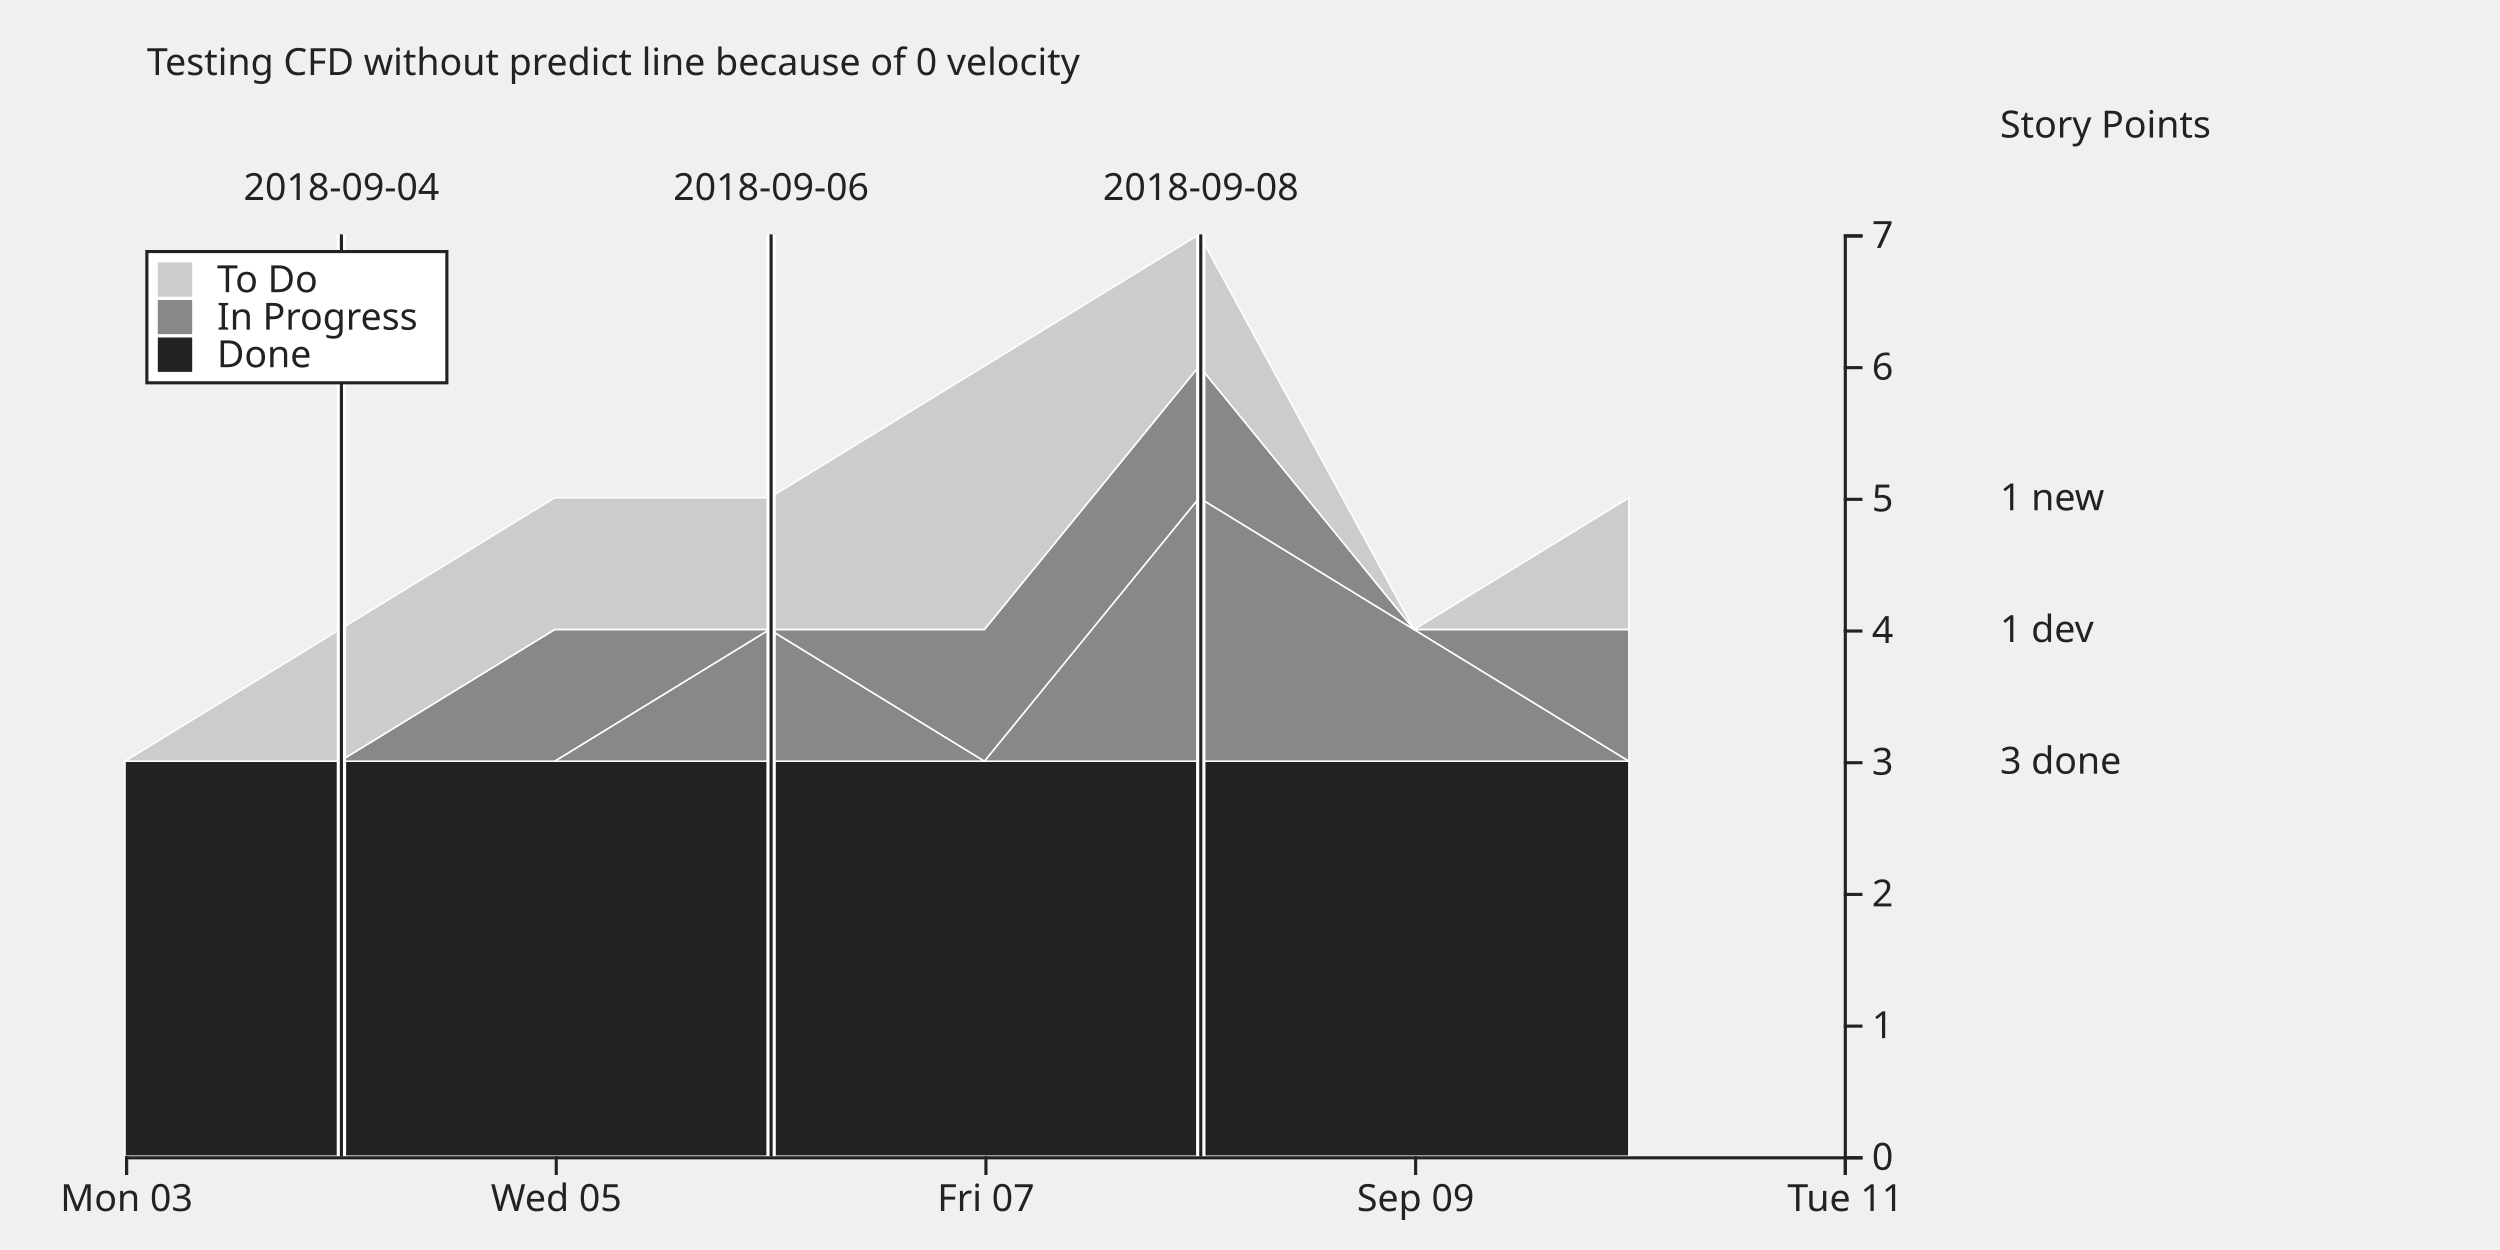
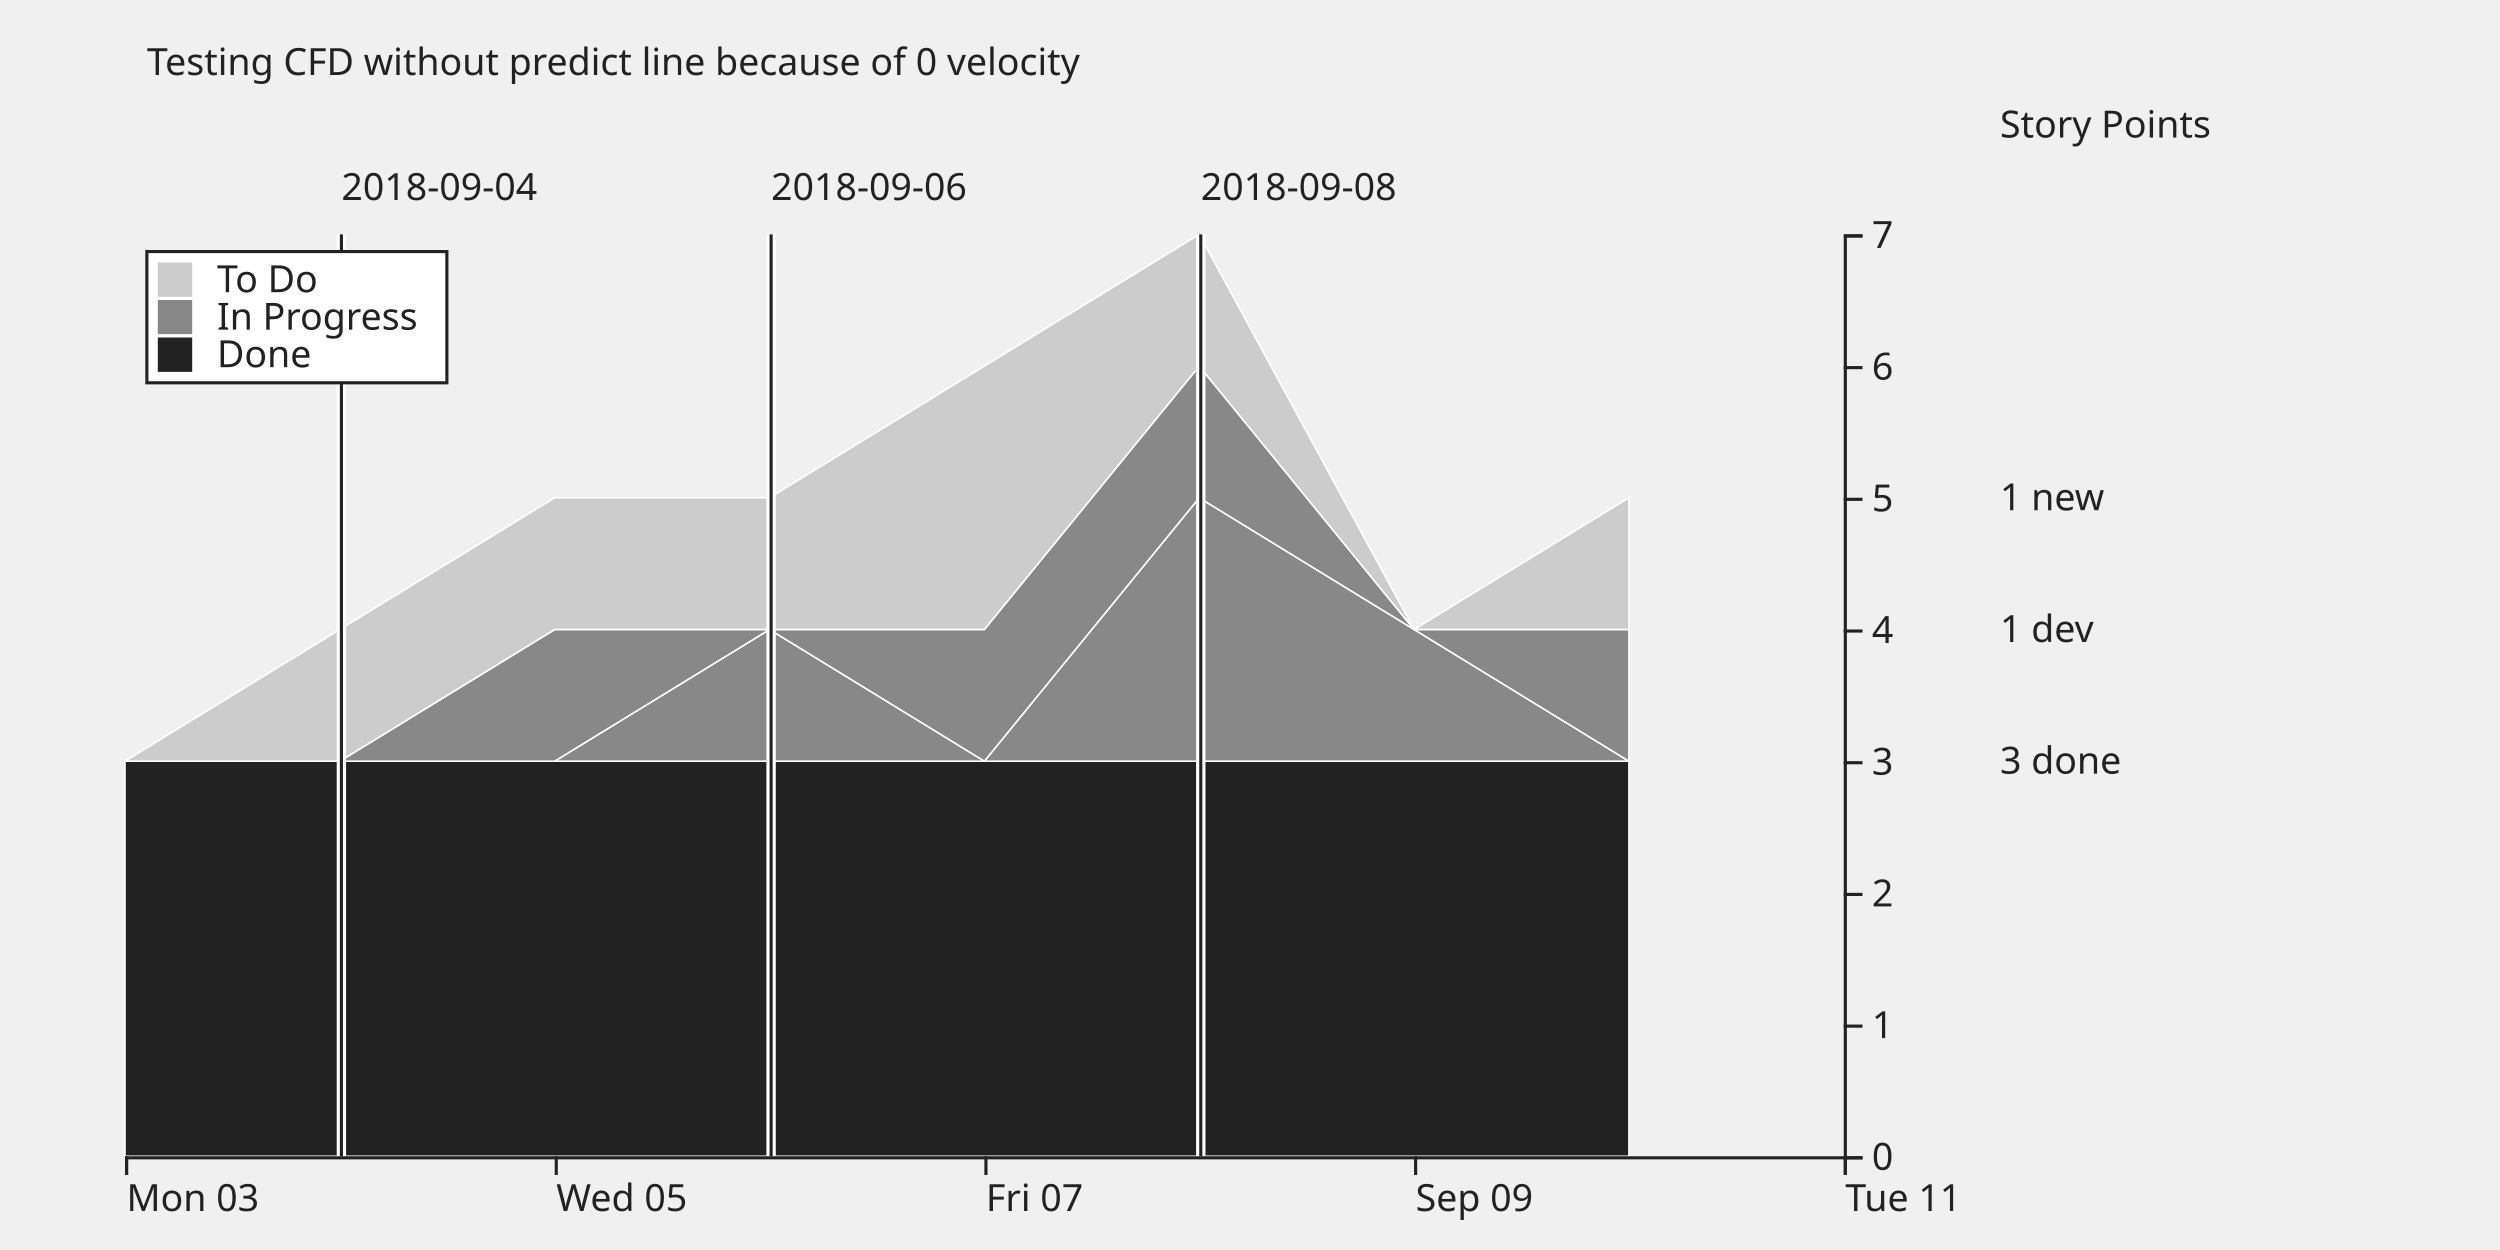
<svg xmlns="http://www.w3.org/2000/svg" width="800" height="400">
  <g transform="translate(40,75)">
    <g class="layer">
      <path class="area" style="fill: #222; stroke: #fff; stroke-width: .5;" d="M0,168.571L68.75,168.571L137.5,168.571L206.25,168.571L275,168.571L343.75,168.571L412.5,168.571L481.25,168.571L481.25,295L412.5,295L343.75,295L275,295L206.25,295L137.5,295L68.75,295L0,295Z" />
      <text x="600" y="168.571" dy="4px" font-size="12px" font-family="sans-serif" style="text-anchor: start; fill: #222;">3 done</text>
    </g>
    <g class="layer">
      <path class="area" style="fill: #888; stroke: #fff; stroke-width: .5;" d="M0,168.571L68.75,168.571L137.5,168.571L206.25,126.429L275,168.571L343.75,84.286L412.5,126.429L481.25,168.571L481.25,168.571L412.5,168.571L343.75,168.571L275,168.571L206.25,168.571L137.5,168.571L68.75,168.571L0,168.571Z" />
    </g>
    <g class="layer">
      <path class="area" style="fill: #888; stroke: #fff; stroke-width: .5;" d="M0,168.571L68.75,168.571L137.5,126.429L206.25,126.429L275,126.429L343.75,42.143L412.5,126.429L481.25,126.429L481.25,168.571L412.5,126.429L343.75,84.286L275,168.571L206.25,126.429L137.5,168.571L68.75,168.571L0,168.571Z" />
      <text x="600" y="126.429" dy="4px" font-size="12px" font-family="sans-serif" style="text-anchor: start; fill: #222;">1 dev</text>
    </g>
    <g class="layer">
      <path class="area" style="fill: #ccc; stroke: #fff; stroke-width: .5;" d="M0,168.571L68.75,126.429L137.5,84.286L206.25,84.286L275,42.143L343.75,0L412.5,126.429L481.25,84.286L481.25,126.429L412.5,126.429L343.75,42.143L275,126.429L206.25,126.429L137.5,126.429L68.75,168.571L0,168.571Z" />
      <text x="600" y="84.286" dy="4px" font-size="12px" font-family="sans-serif" style="text-anchor: start; fill: #222;">1 new</text>
    </g>
    <line x1="69.25" y1="295" x2="69.25" y2="0" style="stroke-width: 3; stroke: #fff;" />
    <line x1="69.25" y1="295" x2="69.25" y2="0" style="stroke-width: 1; stroke: #222;" />
    <rect style="fill: #fff;" />
-     <text x="69.25" y="-15" dy="4px" font-size="12px" font-family="sans-serif" style="fill: #222; text-anchor: middle;">2018-09-04</text>
+     <text x="69.25" y="-15" dy="4px" font-size="12px" font-family="sans-serif" style="fill: #222; text-anchor: start;">2018-09-04</text>
    <line x1="206.75" y1="295" x2="206.75" y2="0" style="stroke-width: 3; stroke: #fff;" />
    <line x1="206.75" y1="295" x2="206.75" y2="0" style="stroke-width: 1; stroke: #222;" />
    <rect style="fill: #fff;" />
-     <text x="206.75" y="-15" dy="4px" font-size="12px" font-family="sans-serif" style="fill: #222; text-anchor: middle;">2018-09-06</text>
+     <text x="206.75" y="-15" dy="4px" font-size="12px" font-family="sans-serif" style="fill: #222; text-anchor: start;">2018-09-06</text>
    <line x1="344.25" y1="295" x2="344.25" y2="0" style="stroke-width: 3; stroke: #fff;" />
    <line x1="344.25" y1="295" x2="344.25" y2="0" style="stroke-width: 1; stroke: #222;" />
    <rect style="fill: #fff;" />
-     <text x="344.25" y="-15" dy="4px" font-size="12px" font-family="sans-serif" style="fill: #222; text-anchor: middle;">2018-09-08</text>
+     <text x="344.25" y="-15" dy="4px" font-size="12px" font-family="sans-serif" style="fill: #222; text-anchor: start;">2018-09-08</text>
    <g transform="translate(0,295)" fill="none" font-size="10" font-family="sans-serif" text-anchor="middle">
      <path class="domain" stroke="currentColor" d="M0.5,6V0.5H550.5V6" style="stroke: #222;" />
      <g class="tick" opacity="1" transform="translate(0.5,0)">
        <line stroke="currentColor" y2="6" style="stroke: #222;" />
-         <text fill="currentColor" y="9" dy="0.71em" style="fill: #222;" font-size="12px" font-family="sans-serif">Mon 03</text>
+         <text fill="currentColor" y="9" dy="0.71em" style="fill: #222; text-anchor: start;" font-size="12px" font-family="sans-serif">Mon 03</text>
      </g>
      <g class="tick" opacity="1" transform="translate(138,0)">
        <line stroke="currentColor" y2="6" style="stroke: #222;" />
-         <text fill="currentColor" y="9" dy="0.71em" style="fill: #222;" font-size="12px" font-family="sans-serif">Wed 05</text>
+         <text fill="currentColor" y="9" dy="0.71em" style="fill: #222; text-anchor: start;" font-size="12px" font-family="sans-serif">Wed 05</text>
      </g>
      <g class="tick" opacity="1" transform="translate(275.5,0)">
        <line stroke="currentColor" y2="6" style="stroke: #222;" />
-         <text fill="currentColor" y="9" dy="0.71em" style="fill: #222;" font-size="12px" font-family="sans-serif">Fri 07</text>
+         <text fill="currentColor" y="9" dy="0.71em" style="fill: #222; text-anchor: start;" font-size="12px" font-family="sans-serif">Fri 07</text>
      </g>
      <g class="tick" opacity="1" transform="translate(413,0)">
        <line stroke="currentColor" y2="6" style="stroke: #222;" />
-         <text fill="currentColor" y="9" dy="0.71em" style="fill: #222;" font-size="12px" font-family="sans-serif">Sep 09</text>
+         <text fill="currentColor" y="9" dy="0.71em" style="fill: #222; text-anchor: start;" font-size="12px" font-family="sans-serif">Sep 09</text>
      </g>
      <g class="tick" opacity="1" transform="translate(550.5,0)">
        <line stroke="currentColor" y2="6" style="stroke: #222;" />
-         <text fill="currentColor" y="9" dy="0.71em" style="fill: #222;" font-size="12px" font-family="sans-serif">Tue 11</text>
+         <text fill="currentColor" y="9" dy="0.71em" style="fill: #222; text-anchor: start;" font-size="12px" font-family="sans-serif">Tue 11</text>
      </g>
    </g>
    <g transform="translate(550 ,0)" fill="none" font-size="10" font-family="sans-serif" text-anchor="start">
      <path class="domain" stroke="currentColor" d="M6,295.5H0.5V0.5H6" style="stroke: #222;" />
      <g class="tick" opacity="1" transform="translate(0,295.5)">
        <line stroke="currentColor" x2="6" style="stroke: #222;" />
-         <text fill="currentColor" x="9" dy="0.32em" style="fill: #222;" font-size="12px" font-family="sans-serif">0</text>
+         <text fill="currentColor" x="9" dy="0.32em" style="fill: #222;" text-anchor="start" font-size="12px" font-family="sans-serif">0</text>
      </g>
      <g class="tick" opacity="1" transform="translate(0,253.3571)">
        <line stroke="currentColor" x2="6" style="stroke: #222;" />
-         <text fill="currentColor" x="9" dy="0.32em" style="fill: #222;" font-size="12px" font-family="sans-serif">1</text>
+         <text fill="currentColor" x="9" dy="0.32em" style="fill: #222;" text-anchor="start" font-size="12px" font-family="sans-serif">1</text>
      </g>
      <g class="tick" opacity="1" transform="translate(0,211.2143)">
        <line stroke="currentColor" x2="6" style="stroke: #222;" />
-         <text fill="currentColor" x="9" dy="0.32em" style="fill: #222;" font-size="12px" font-family="sans-serif">2</text>
+         <text fill="currentColor" x="9" dy="0.32em" style="fill: #222;" text-anchor="start" font-size="12px" font-family="sans-serif">2</text>
      </g>
      <g class="tick" opacity="1" transform="translate(0,169.0714)">
        <line stroke="currentColor" x2="6" style="stroke: #222;" />
-         <text fill="currentColor" x="9" dy="0.32em" style="fill: #222;" font-size="12px" font-family="sans-serif">3</text>
+         <text fill="currentColor" x="9" dy="0.32em" style="fill: #222;" text-anchor="start" font-size="12px" font-family="sans-serif">3</text>
      </g>
      <g class="tick" opacity="1" transform="translate(0,126.9286)">
        <line stroke="currentColor" x2="6" style="stroke: #222;" />
-         <text fill="currentColor" x="9" dy="0.32em" style="fill: #222;" font-size="12px" font-family="sans-serif">4</text>
+         <text fill="currentColor" x="9" dy="0.32em" style="fill: #222;" text-anchor="start" font-size="12px" font-family="sans-serif">4</text>
      </g>
      <g class="tick" opacity="1" transform="translate(0,84.78571)">
        <line stroke="currentColor" x2="6" style="stroke: #222;" />
-         <text fill="currentColor" x="9" dy="0.32em" style="fill: #222;" font-size="12px" font-family="sans-serif">5</text>
+         <text fill="currentColor" x="9" dy="0.32em" style="fill: #222;" text-anchor="start" font-size="12px" font-family="sans-serif">5</text>
      </g>
      <g class="tick" opacity="1" transform="translate(0,42.64286)">
        <line stroke="currentColor" x2="6" style="stroke: #222;" />
-         <text fill="currentColor" x="9" dy="0.32em" style="fill: #222;" font-size="12px" font-family="sans-serif">6</text>
+         <text fill="currentColor" x="9" dy="0.32em" style="fill: #222;" text-anchor="start" font-size="12px" font-family="sans-serif">6</text>
      </g>
      <g class="tick" opacity="1" transform="translate(0,0.5)">
        <line stroke="currentColor" x2="6" style="stroke: #222;" />
-         <text fill="currentColor" x="9" dy="0.32em" style="fill: #222;" font-size="12px" font-family="sans-serif">7</text>
+         <text fill="currentColor" x="9" dy="0.32em" style="fill: #222;" text-anchor="start" font-size="12px" font-family="sans-serif">7</text>
      </g>
    </g>
    <text x="7" y="-55" dy="4px" font-size="12px" font-family="sans-serif" style="text-anchor: start; fill: #222;">Testing CFD without predict line because of 0 velocity</text>
    <rect x="7" y="5.5" width="96" height="42" style="fill: #fff; stroke: #222;" />
    <rect x="10" y="8.5" width="12" height="12" style="fill: #ccc; stroke: #fff;" />
    <text x="29.44" y="14.5" dy="4px" font-size="12px" font-family="sans-serif" style="text-anchor: start; fill: #222;">To Do</text>
    <rect x="10" y="20.5" width="12" height="12" style="fill: #888; stroke: #fff;" />
    <text x="29.44" y="26.5" dy="4px" font-size="12px" font-family="sans-serif" style="text-anchor: start; fill: #222;">In Progress</text>
    <rect x="10" y="32.5" width="12" height="12" style="fill: #222; stroke: #fff;" />
    <text x="29.44" y="38.5" dy="4px" font-size="12px" font-family="sans-serif" style="text-anchor: start; fill: #222;">Done</text>
    <text x="600" y="-35" dy="4px" font-size="12px" font-family="sans-serif" style="text-anchor: start; fill: #222;">Story Points</text>
    <rect fill="#fff" stroke="#222" class="focus-item" width="12" height="12" style="display: none;" />
    <text dy="4px" font-size="12px" font-family="sans-serif" style="text-anchor: start; fill: #222; display: none;" />
    <text dy="4px" font-size="12px" font-family="sans-serif" style="text-anchor: start; fill: #222; display: none;" />
    <text dy="4px" font-size="12px" font-family="sans-serif" style="text-anchor: start; fill: #222; display: none;" />
    <text dy="4px" font-size="12px" font-family="sans-serif" style="text-anchor: start; fill: #222; display: none;" />
    <text dy="4px" font-size="12px" font-family="sans-serif" style="text-anchor: start; fill: #222; display: none;" />
    <text dy="4px" font-size="12px" font-family="sans-serif" style="text-anchor: start; fill: #222; display: none;" />
    <text dy="4px" font-size="12px" font-family="sans-serif" style="text-anchor: start; fill: #222; display: none;" />
    <text dy="4px" font-size="12px" font-family="sans-serif" style="text-anchor: start; fill: #222; display: none;" />
    <text dy="4px" font-size="12px" font-family="sans-serif" style="text-anchor: start; fill: #222; display: none;" />
    <text dy="4px" font-size="12px" font-family="sans-serif" style="text-anchor: start; fill: #222; display: none;" />
    <text dy="4px" font-size="12px" font-family="sans-serif" style="text-anchor: start; fill: #222; display: none;" />
    <text dy="4px" font-size="12px" font-family="sans-serif" style="text-anchor: start; fill: #222; display: none;" />
    <text dy="4px" font-size="12px" font-family="sans-serif" style="text-anchor: start; fill: #222; display: none;" />
    <text dy="4px" font-size="12px" font-family="sans-serif" style="text-anchor: start; fill: #222; display: none;" />
    <text dy="4px" font-size="12px" font-family="sans-serif" style="text-anchor: start; fill: #222; display: none;" />
    <text dy="4px" font-size="12px" font-family="sans-serif" style="text-anchor: start; fill: #222; display: none;" />
    <text dy="4px" font-size="12px" font-family="sans-serif" style="text-anchor: start; fill: #222; display: none;" />
    <text dy="4px" font-size="12px" font-family="sans-serif" style="text-anchor: start; fill: #222; display: none;" />
    <text dy="4px" font-size="12px" font-family="sans-serif" style="text-anchor: start; fill: #222; display: none;" />
    <text dy="4px" font-size="12px" font-family="sans-serif" style="text-anchor: start; fill: #222; display: none;" />
    <text dy="4px" font-size="12px" font-family="sans-serif" style="text-anchor: start; fill: #222; display: none;" />
    <text dy="4px" font-size="12px" font-family="sans-serif" style="text-anchor: start; fill: #222; display: none;" />
    <text dy="4px" font-size="12px" font-family="sans-serif" style="text-anchor: start; fill: #222; display: none;" />
    <text dy="4px" font-size="12px" font-family="sans-serif" style="text-anchor: start; fill: #222; display: none;" />
    <text dy="4px" font-size="12px" font-family="sans-serif" style="text-anchor: start; fill: #222; display: none;" />
    <text dy="4px" font-size="12px" font-family="sans-serif" style="text-anchor: start; fill: #222; display: none;" />
    <text dy="4px" font-size="12px" font-family="sans-serif" style="text-anchor: start; fill: #222; display: none;" />
    <text dy="4px" font-size="12px" font-family="sans-serif" style="text-anchor: start; fill: #222; display: none;" />
    <text dy="4px" font-size="12px" font-family="sans-serif" style="text-anchor: start; fill: #222; display: none;" />
    <text dy="4px" font-size="12px" font-family="sans-serif" style="text-anchor: start; fill: #222; display: none;" />
    <text dy="4px" font-size="12px" font-family="sans-serif" style="text-anchor: start; fill: #222; display: none;" />
    <text dy="4px" font-size="12px" font-family="sans-serif" style="text-anchor: start; fill: #222; display: none;" />
    <text dy="4px" font-size="12px" font-family="sans-serif" style="text-anchor: start; fill: #222; display: none;" />
    <text dy="4px" font-size="12px" font-family="sans-serif" style="text-anchor: start; fill: #222; display: none;" />
    <text dy="4px" font-size="12px" font-family="sans-serif" style="text-anchor: start; fill: #222; display: none;" />
    <text dy="4px" font-size="12px" font-family="sans-serif" style="text-anchor: start; fill: #222; display: none;" />
    <text dy="4px" font-size="12px" font-family="sans-serif" style="text-anchor: start; fill: #222; display: none;" />
    <text dy="4px" font-size="12px" font-family="sans-serif" style="text-anchor: start; fill: #222; display: none;" />
    <text dy="4px" font-size="12px" font-family="sans-serif" style="text-anchor: start; fill: #222; display: none;" />
    <text dy="4px" font-size="12px" font-family="sans-serif" style="text-anchor: start; fill: #222; display: none;" />
    <line style="display: none; stroke-width: 3; stroke: #fff;" />
    <line style="display: none; stroke-width: 1; stroke: #222;" />
    <rect width="760" height="295" fill="transparent" />
  </g>
</svg>
